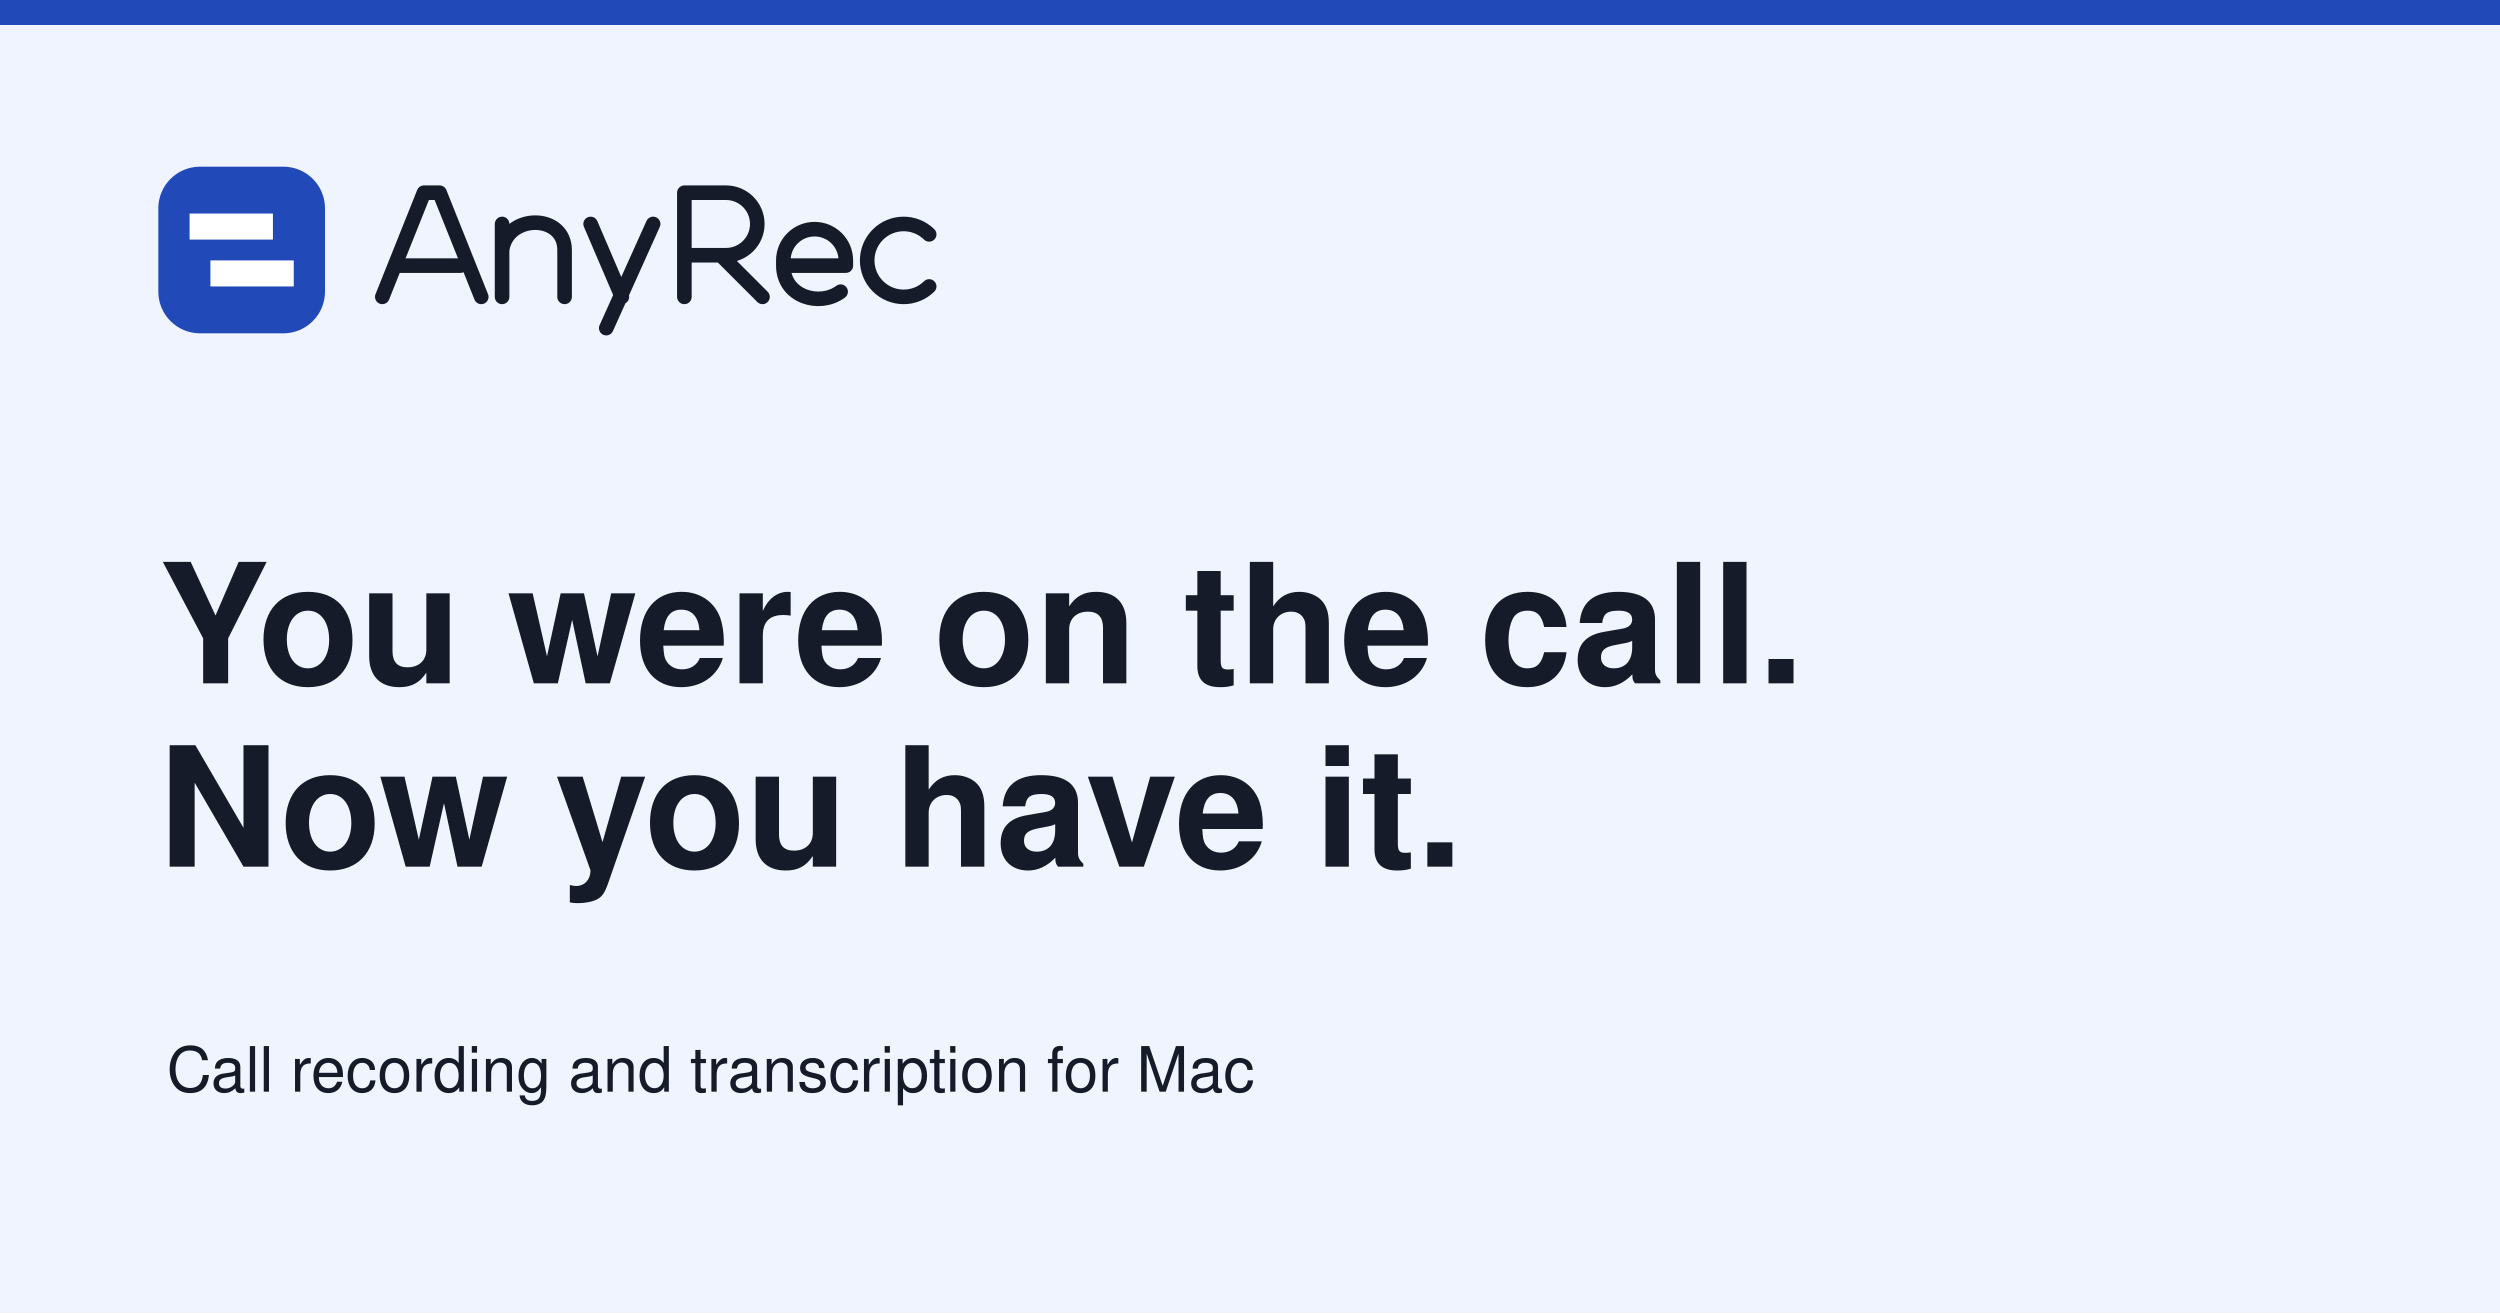
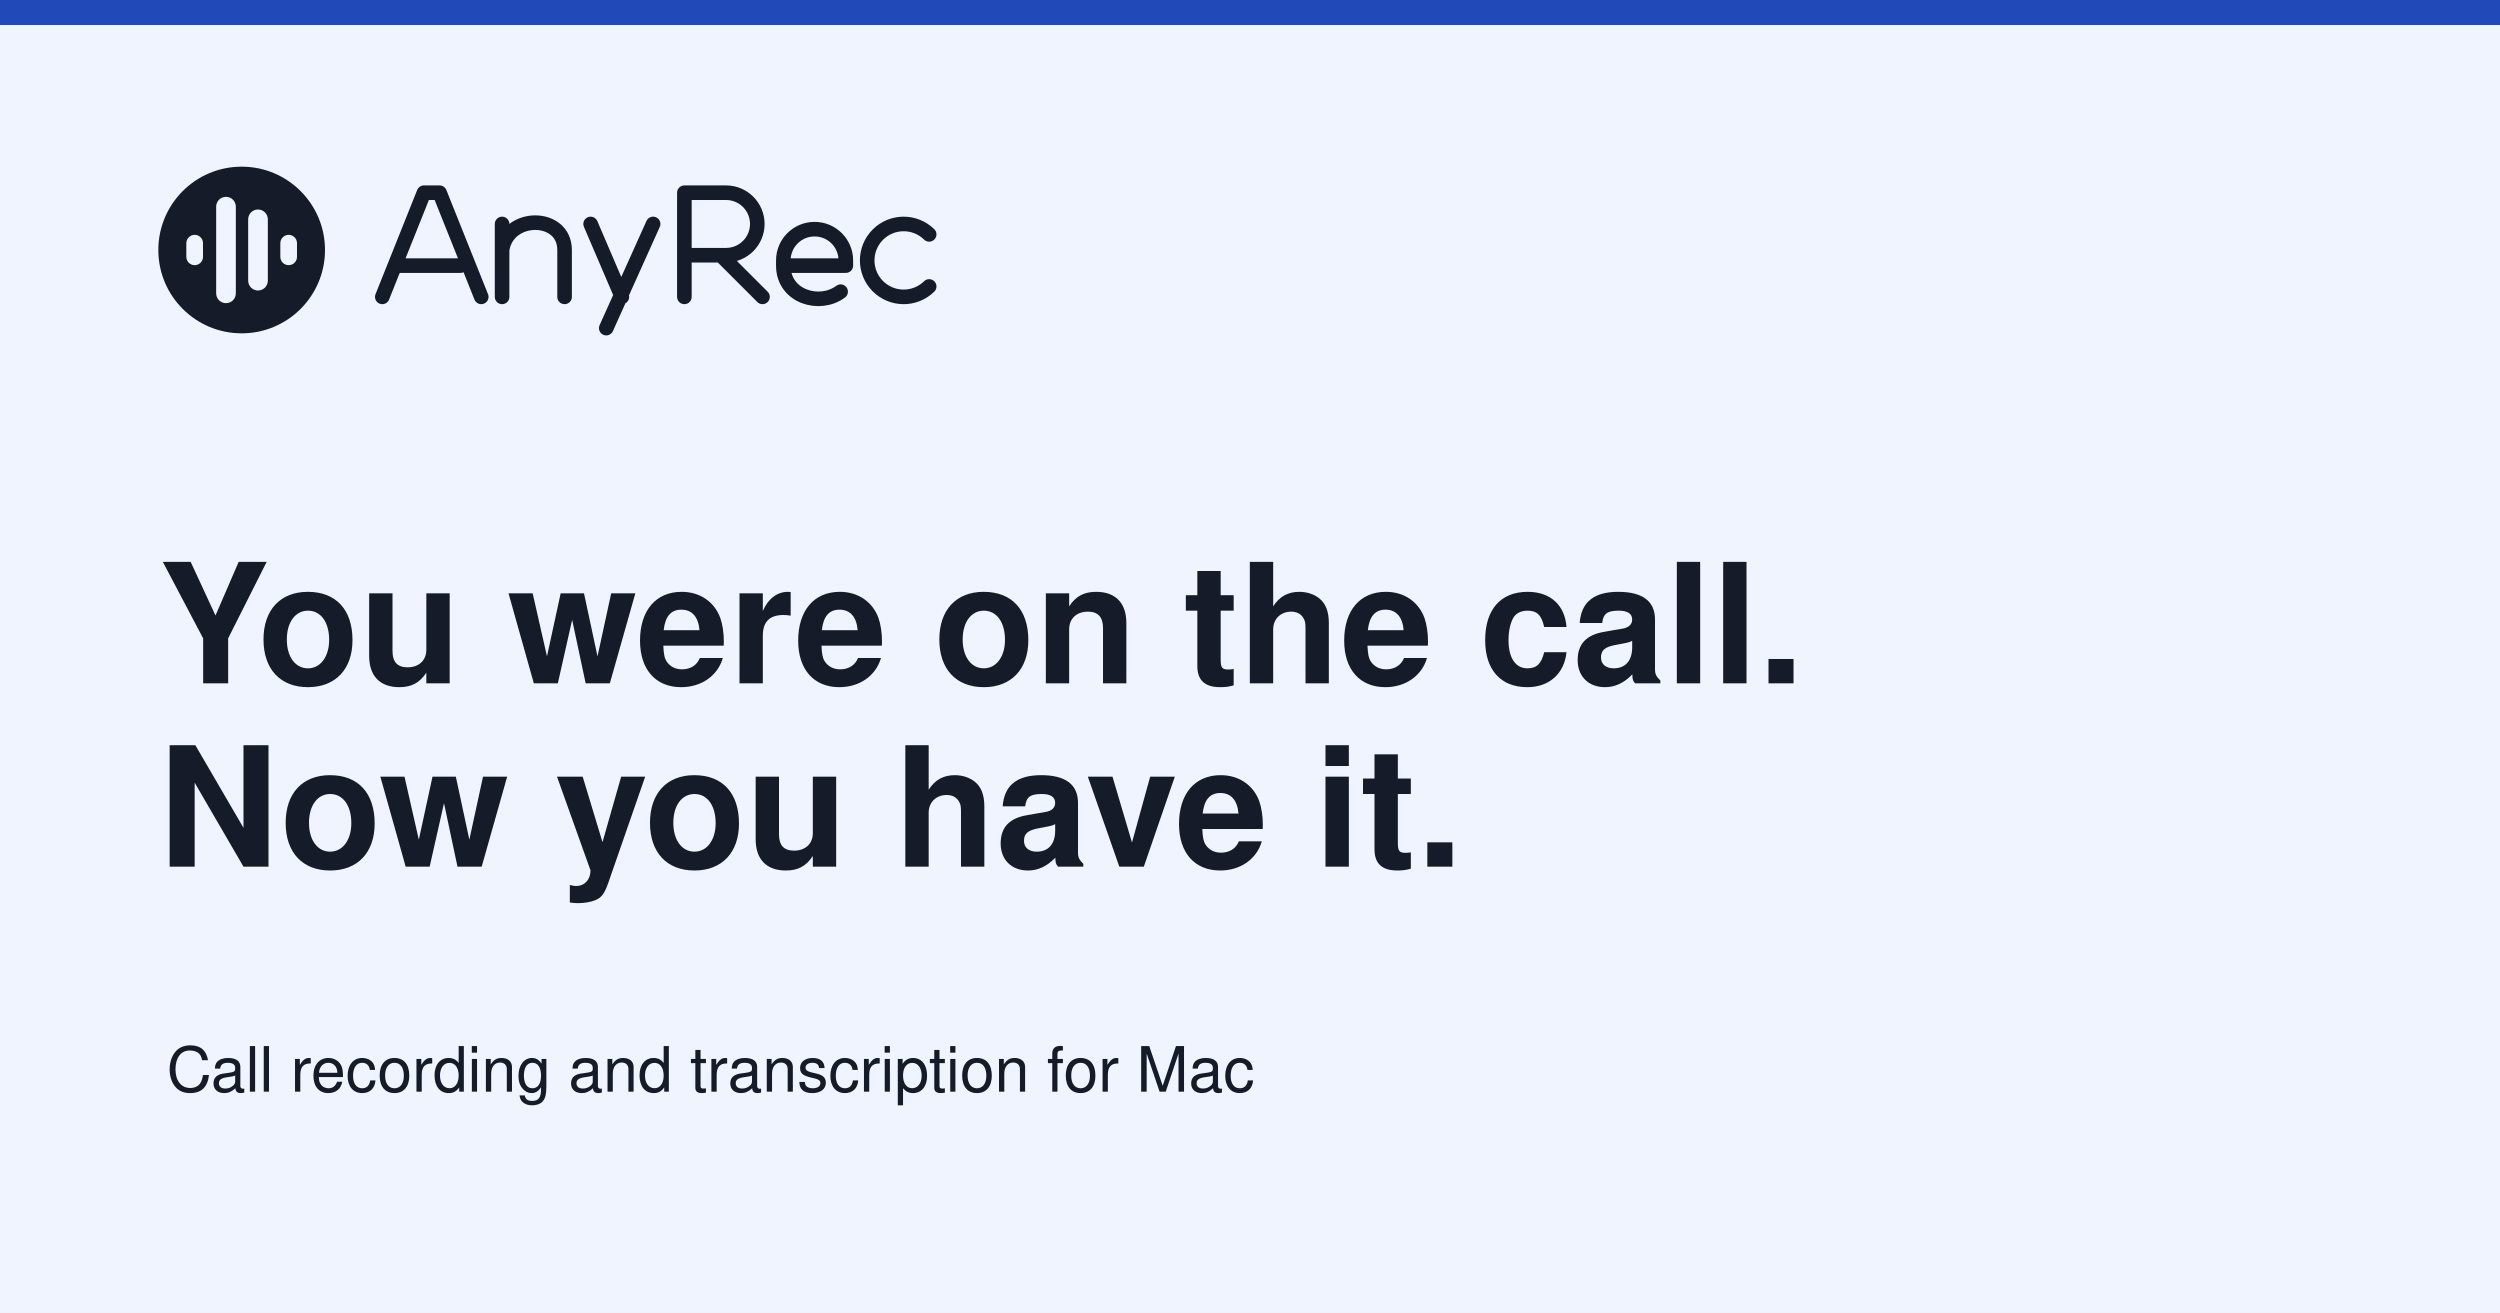
<svg xmlns="http://www.w3.org/2000/svg" viewBox="0 0 1200 630">
  <rect width="1200" height="630" fill="#f0f4ff" />
  <rect x="0" y="0" width="1200" height="12" fill="#214ab8" />
  <g transform="translate(76 80) scale(2.5)" color="#151b29">
-     <rect width="32" height="32" rx="8" fill="#214ab8" />
-     <path d="M6 9h16v5H6zm4 9h16v5H10z" fill="#fff" />
-     <g transform="translate(42 0)">
-       <path d="M1 25 9 5h3l8 20m-16-6h12m8 6V11m0 5c1-7 12-7 12 0v9m5-14 6 14m6-14-9 20m15-6V5h8a6 6 0 0 1 0 12h-8m7 0 8 8m16-6H78v-1a6 6 0 1 1 12 0v1m-12 0c0 6 7 8 11 5m17-11a7 7 0 1 0 0 10" fill="none" stroke="currentColor" stroke-width="2.8" stroke-linecap="round" stroke-linejoin="round" />
-     </g>
+     <path fill="currentColor" transform="scale(.32)" fill-rule="evenodd" d="M50 0a50 50 0 1 0 0 100a50 50 0 1 0 0 -100ZM16.8 45.9a5.0 5.0 0 0 1 10 0v8.2a5.0 5.0 0 0 1 -10 0ZM34.7 24.0a5.9 5.9 0 0 1 11.8 0v52.0a5.9 5.9 0 0 1 -11.8 0ZM53.9 31.6a5.9 5.9 0 0 1 11.8 0v36.8a5.9 5.9 0 0 1 -11.8 0ZM73.2 45.9a5.0 5.0 0 0 1 10 0v8.2a5.0 5.0 0 0 1 -10 0Z" />
+     <path transform="translate(42)" d="M1 25 9 5h3l8 20m-16-6h12m8 6V11m0 5c1-7 12-7 12 0v9m5-14 6 14m6-14-9 20m15-6V5h8a6 6 0 0 1 0 12h-8m7 0 8 8m16-6H78v-1a6 6 0 1 1 12 0v1m-12 0c0 6 7 8 11 5m17-11a7 7 0 1 0 0 10" fill="none" stroke="currentColor" stroke-width="2.8" stroke-linecap="round" stroke-linejoin="round" />
  </g>
  <g fill="#151b29" font-family="Helvetica, sans-serif">
    <text x="76" y="328" font-size="80" font-weight="bold">You were on the call.</text>
    <text x="76" y="416" font-size="80" font-weight="bold">Now you have it.</text>
    <text x="80" y="524" font-size="30">Call recording and transcription for Mac</text>
  </g>
</svg>
